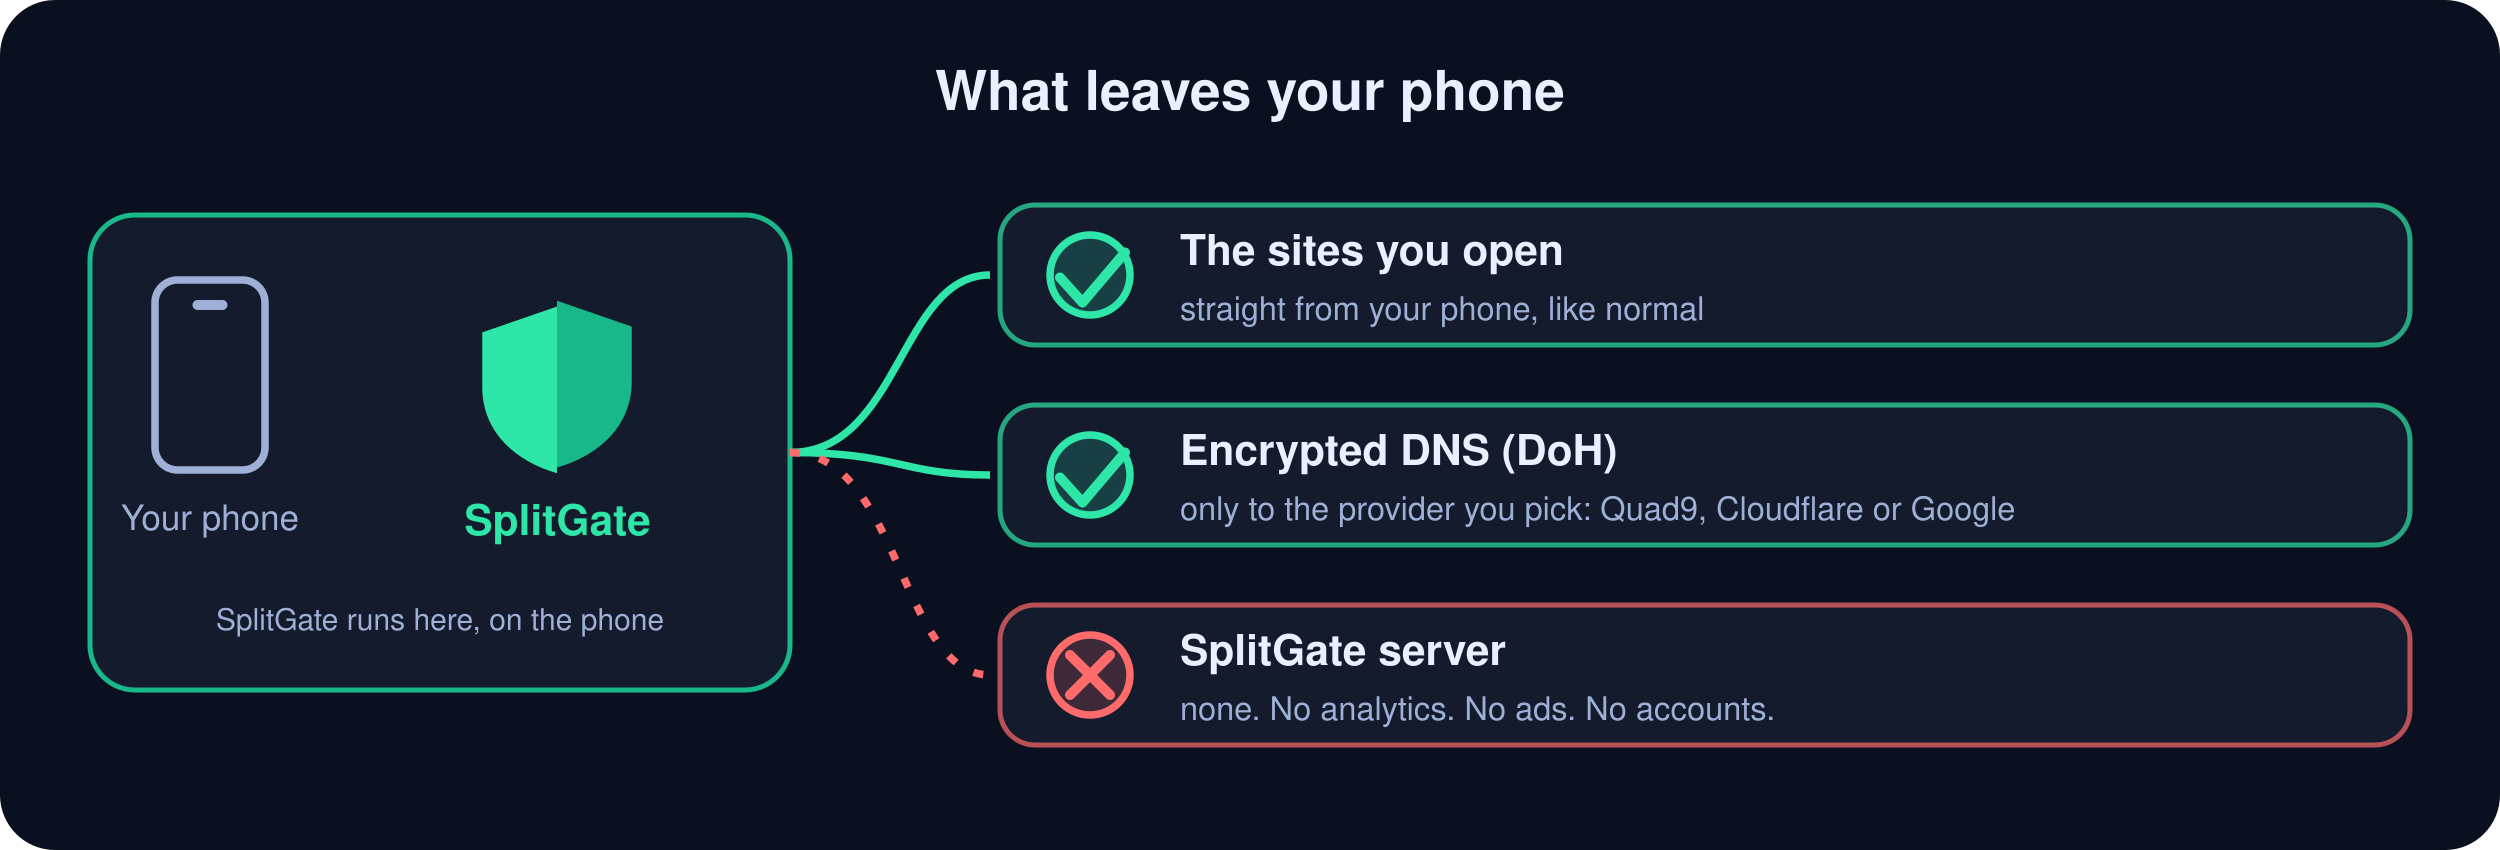
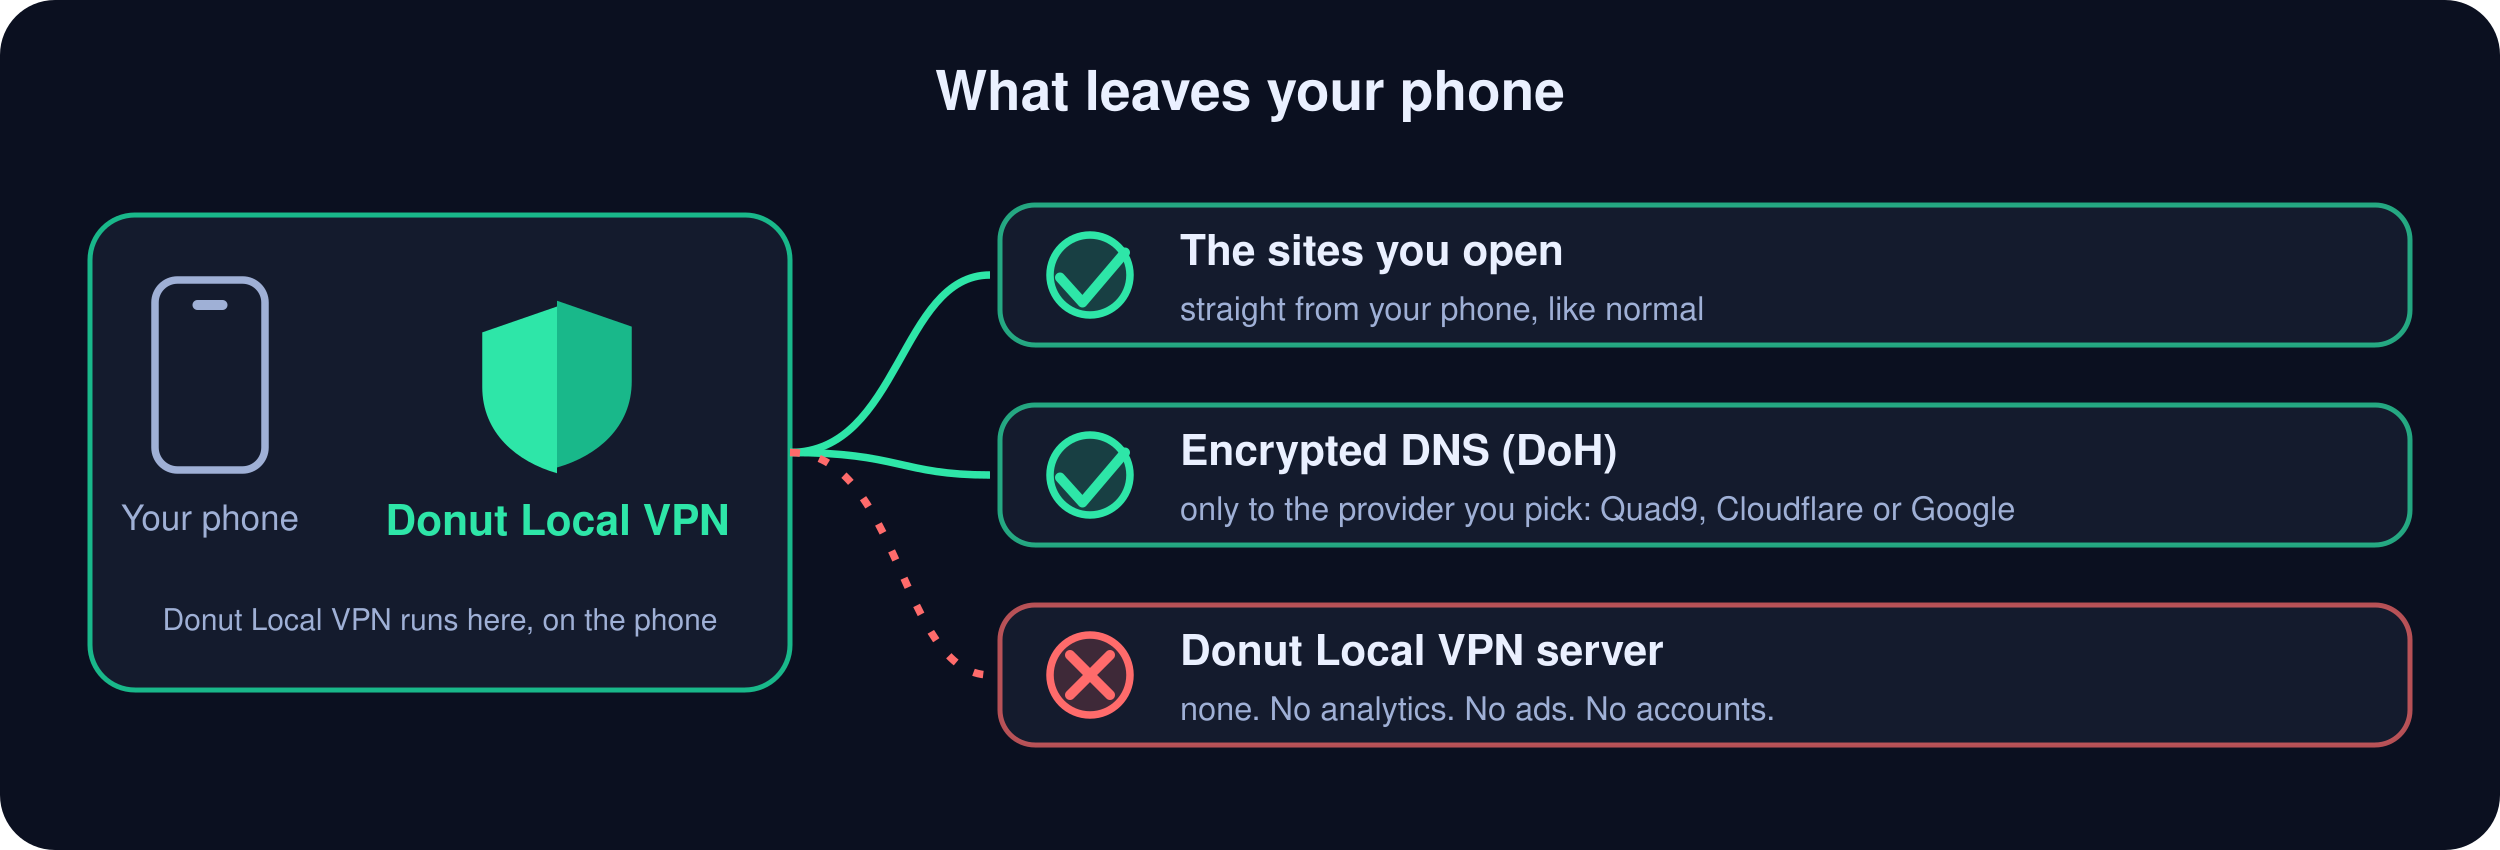
<svg xmlns="http://www.w3.org/2000/svg" width="1000" height="340" viewBox="0 0 1000 340" font-family="Segoe UI, Helvetica Neue, Helvetica, Arial, sans-serif">
  <rect width="1000" height="340" rx="22" fill="#0b1020" />
  <text x="500" y="44" font-size="22" fill="#eaf0ff" font-weight="bold" text-anchor="middle">What leaves your phone</text>
  <rect x="36" y="86" width="280" height="190" rx="18" fill="#141b2d" stroke="#19b88a" stroke-width="2" />
  <rect x="62" y="112" width="44" height="76" rx="9" fill="none" stroke="#9fb0d6" stroke-width="3" />
  <rect x="77" y="120" width="14" height="4" rx="2" fill="#9fb0d6" />
  <text x="84" y="212" font-size="14" fill="#9fb0d6" font-weight="normal" text-anchor="middle">Your phone</text>
  <g transform="translate(186 118) scale(1.15)">
    <path fill="#2ee6a8" d="M32,4 L6,13 V32 C6,48 18,58 32,62 Z" />
    <path fill="#19b88a" d="M32,2 L58,11 V30 C58,46 46,56 32,60 Z" />
  </g>
-   <text x="223" y="214" font-size="17" fill="#2ee6a8" font-weight="bold" text-anchor="middle">SplitGate</text>
-   <text x="176" y="252" font-size="12" fill="#9fb0d6" font-weight="normal" text-anchor="middle">SplitGate runs here, on the phone</text>
+   <text x="223" y="214" font-size="17" fill="#2ee6a8" font-weight="bold" text-anchor="middle">Donut Local VPN</text>
+   <text x="176" y="252" font-size="12" fill="#9fb0d6" font-weight="normal" text-anchor="middle">Donut Local VPN runs here, on the phone</text>
  <path d="M316 181 C 360 181, 360 110, 396 110" fill="none" stroke="#2ee6a8" stroke-width="3" />
  <rect x="400" y="82" width="564" height="56" rx="14" fill="#141b2d" stroke="#2ee6a8" stroke-opacity="0.7" stroke-width="2" />
  <circle cx="436" cy="110" r="16" fill="#2ee6a8" fill-opacity="0.18" stroke="#2ee6a8" stroke-width="3" />
  <path d="M424 111 l9 10 l17 -20" fill="none" stroke="#2ee6a8" stroke-width="4" stroke-linecap="round" stroke-linejoin="round" />
  <text x="472" y="106" font-size="17" fill="#eaf0ff" font-weight="bold" text-anchor="start">The sites you open</text>
  <text x="472" y="128" font-size="13" fill="#9fb0d6" font-weight="normal" text-anchor="start">straight from your phone, like normal</text>
  <path d="M316 181 C 360 181, 360 190, 396 190" fill="none" stroke="#2ee6a8" stroke-width="3" />
  <rect x="400" y="162" width="564" height="56" rx="14" fill="#141b2d" stroke="#2ee6a8" stroke-opacity="0.7" stroke-width="2" />
  <circle cx="436" cy="190" r="16" fill="#2ee6a8" fill-opacity="0.18" stroke="#2ee6a8" stroke-width="3" />
  <path d="M424 191 l9 10 l17 -20" fill="none" stroke="#2ee6a8" stroke-width="4" stroke-linecap="round" stroke-linejoin="round" />
  <text x="472" y="186" font-size="17" fill="#eaf0ff" font-weight="bold" text-anchor="start">Encrypted DNS (DoH)</text>
  <text x="472" y="208" font-size="13" fill="#9fb0d6" font-weight="normal" text-anchor="start">only to the provider you pick: Quad9, Cloudflare or Google</text>
  <path d="M316 181 C 360 181, 360 270, 396 270" fill="none" stroke="#ff6b6b" stroke-width="3" stroke-dasharray="4 8" />
  <rect x="400" y="242" width="564" height="56" rx="14" fill="#141b2d" stroke="#ff6b6b" stroke-opacity="0.7" stroke-width="2" />
  <circle cx="436" cy="270" r="16" fill="#ff6b6b" fill-opacity="0.18" stroke="#ff6b6b" stroke-width="3" />
  <path d="M428 262 l16 16 M444 262 l-16 16" fill="none" stroke="#ff6b6b" stroke-width="4" stroke-linecap="round" />
-   <text x="472" y="266" font-size="17" fill="#eaf0ff" font-weight="bold" text-anchor="start">SplitGate server</text>
+   <text x="472" y="266" font-size="17" fill="#eaf0ff" font-weight="bold" text-anchor="start">Donut Local VPN server</text>
  <text x="472" y="288" font-size="13" fill="#9fb0d6" font-weight="normal" text-anchor="start">none. No analytics. No ads. No accounts.</text>
</svg>
